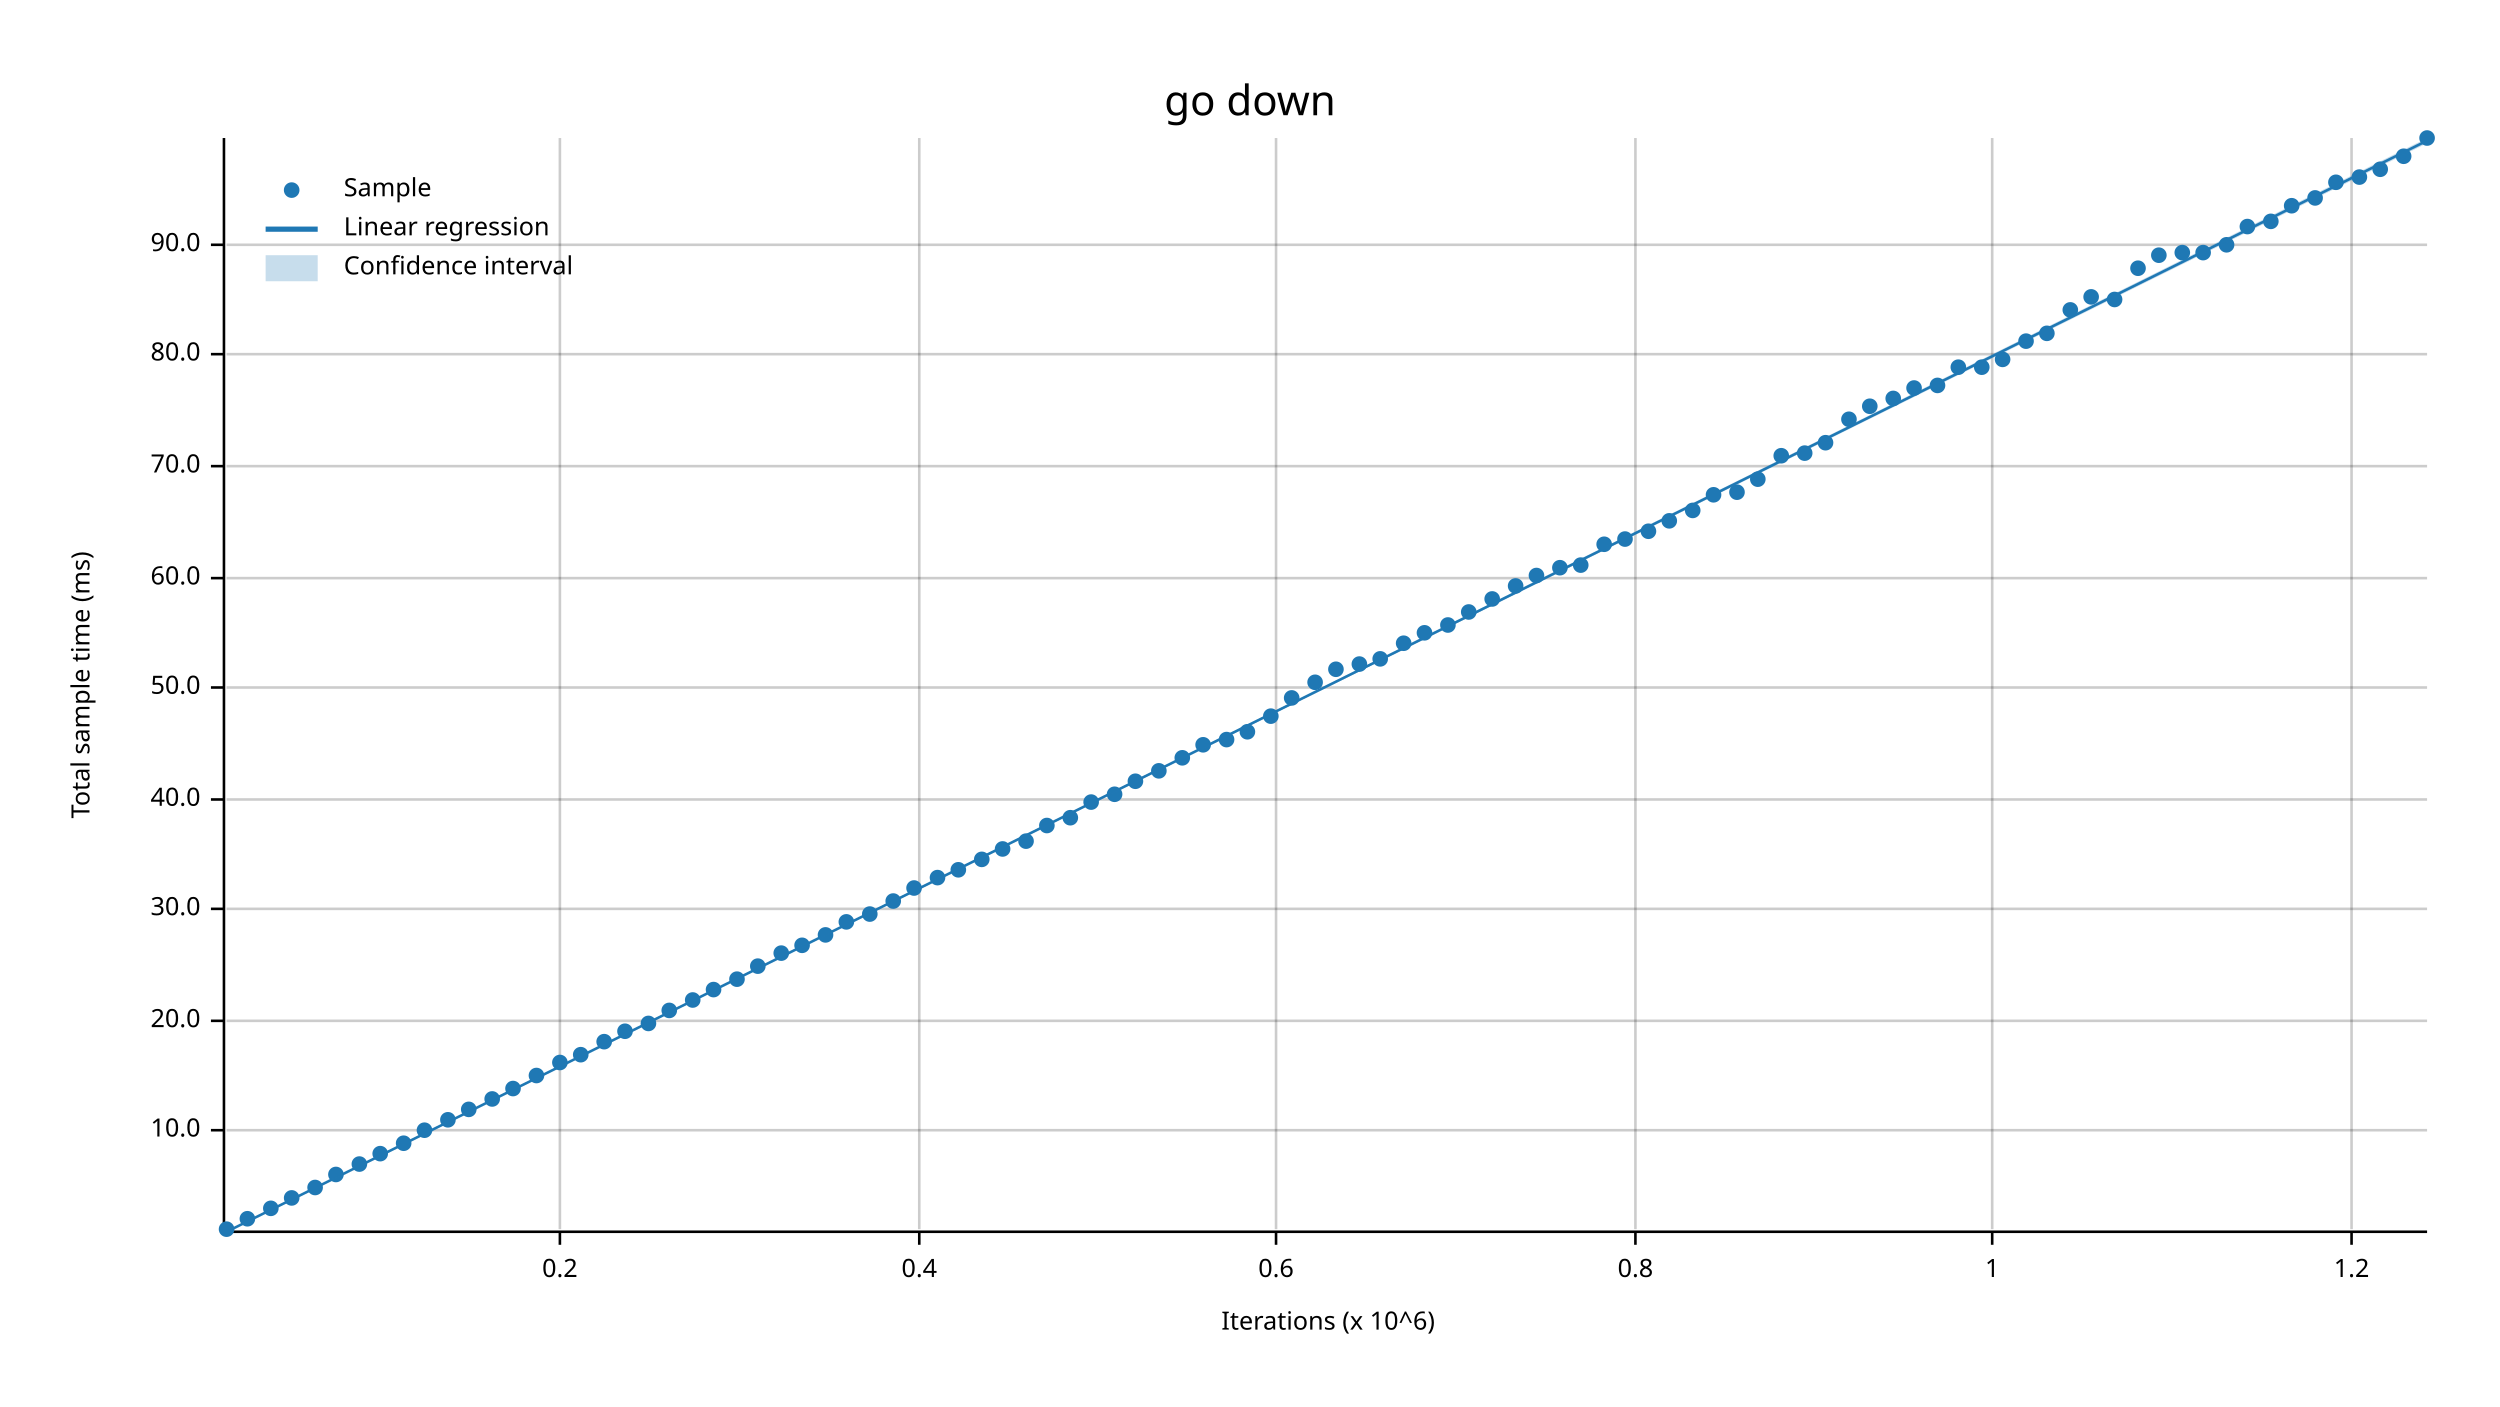
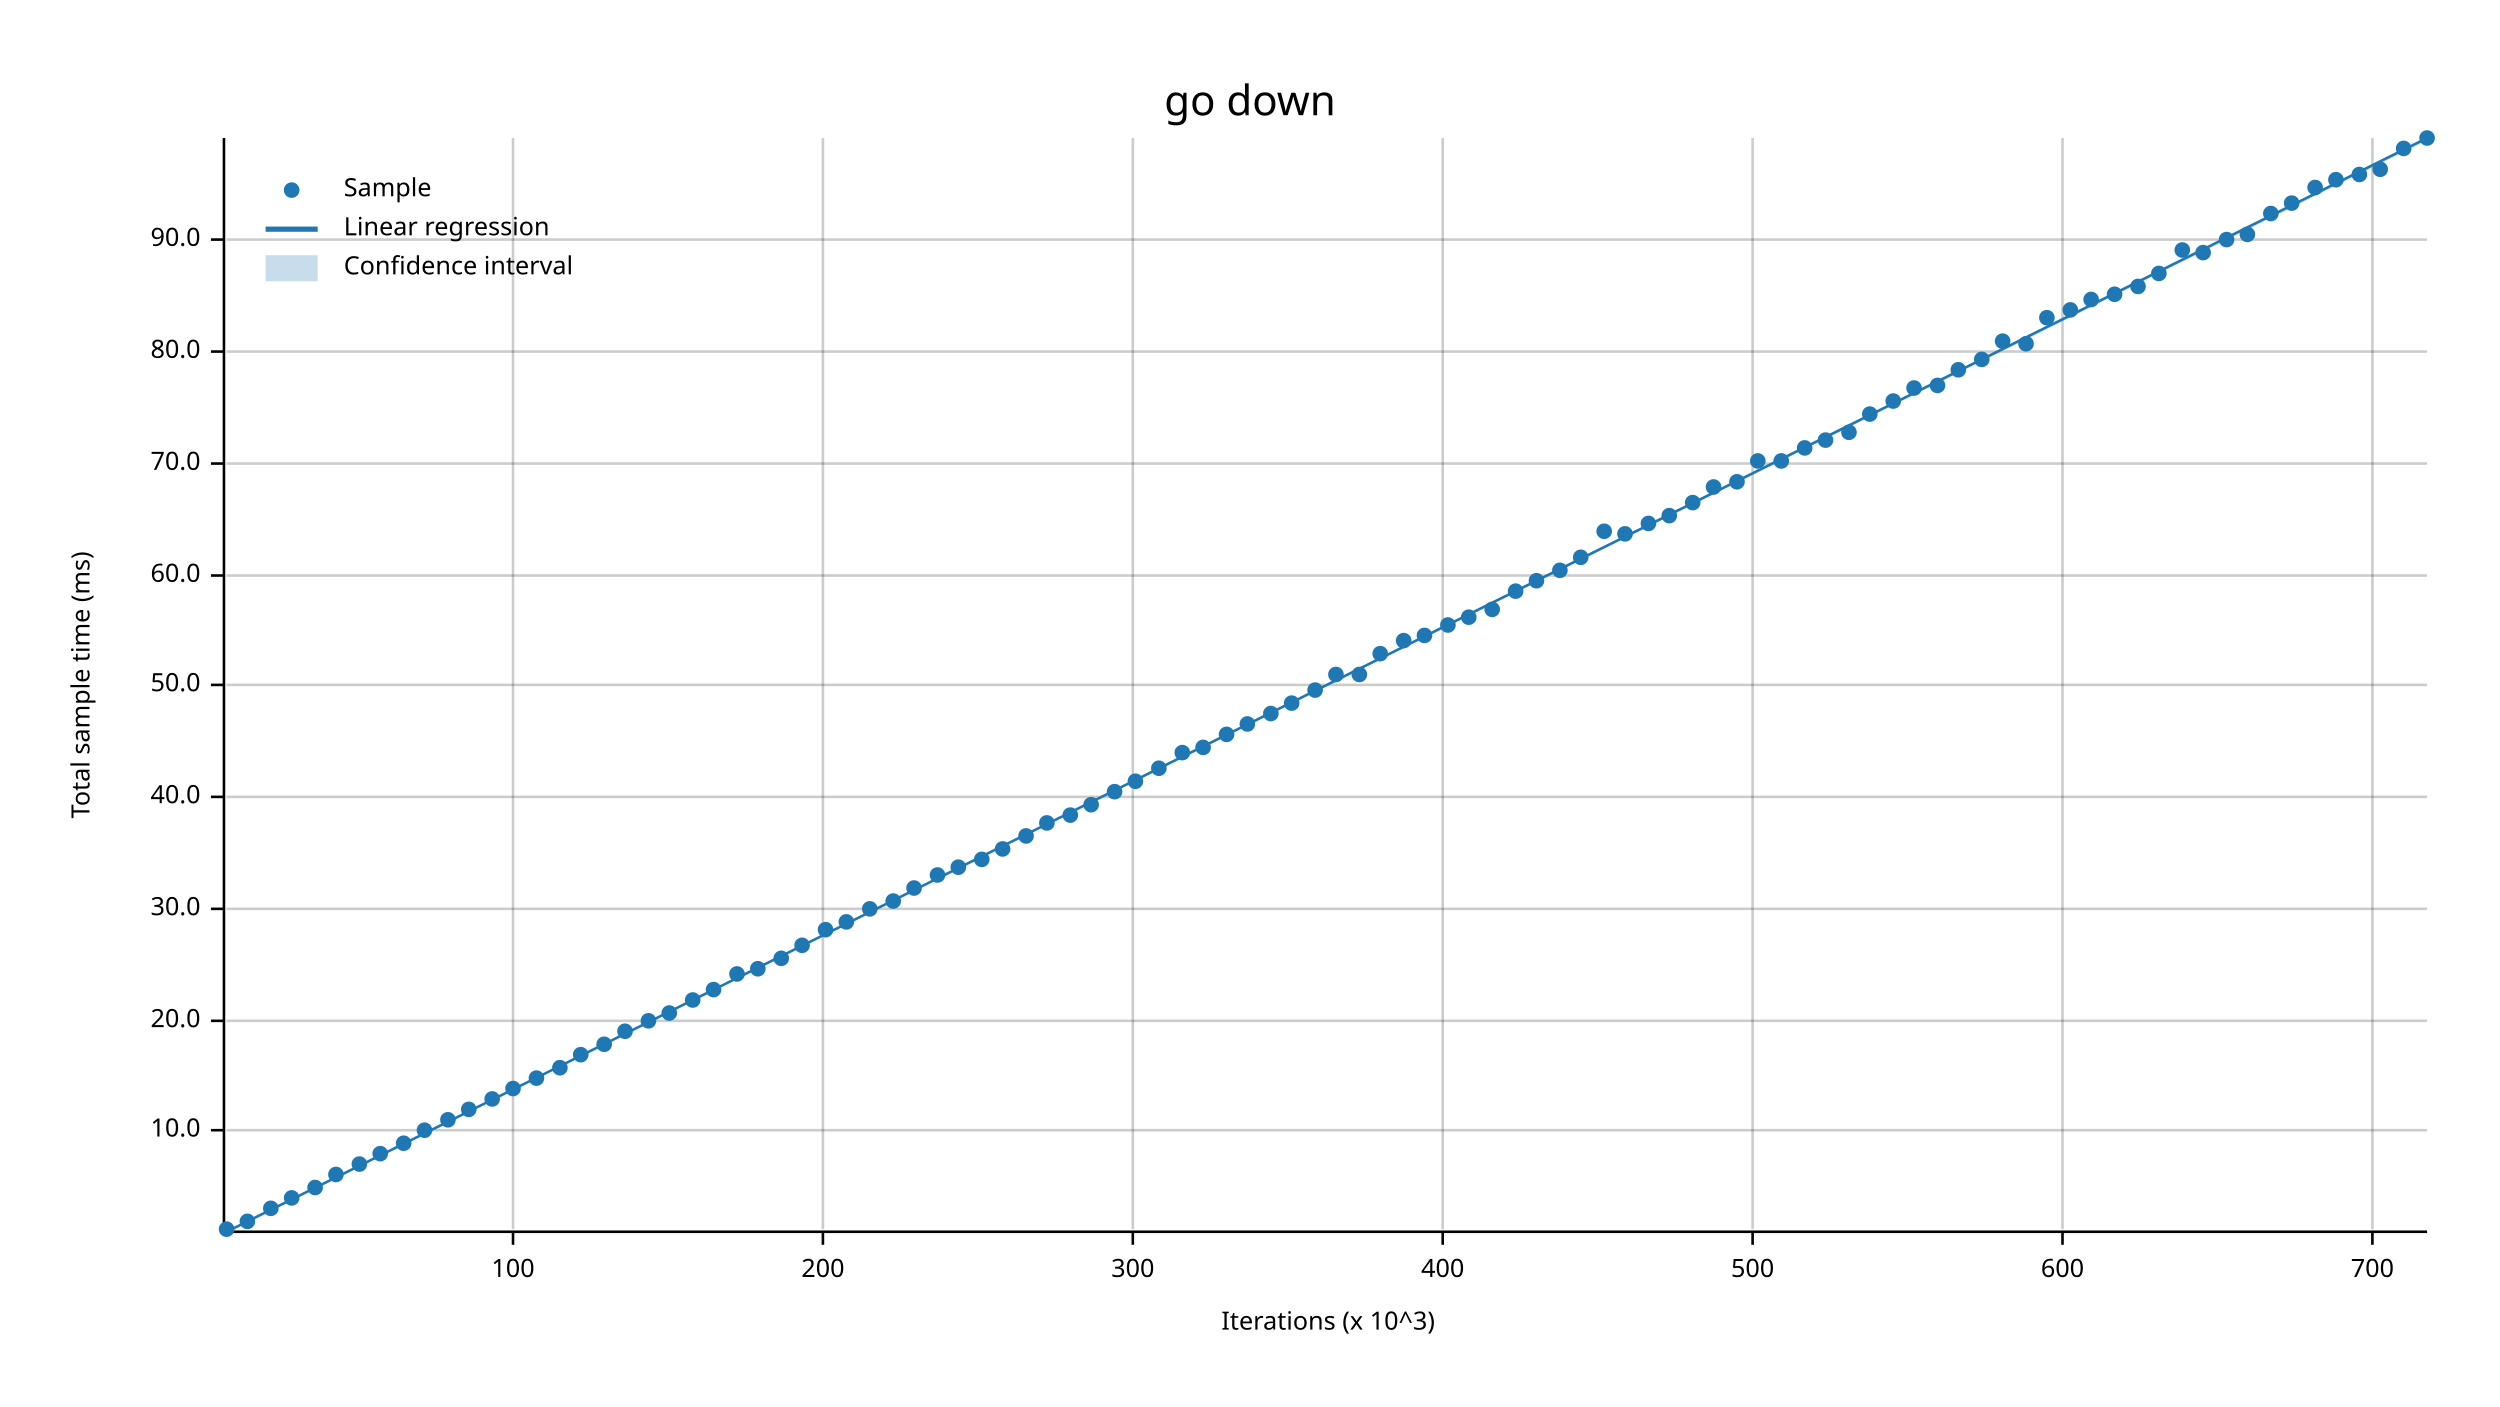
<svg xmlns="http://www.w3.org/2000/svg" width="960" height="540" viewBox="0 0 960 540">
  <text x="480" y="32" dy="0.76em" text-anchor="middle" font-family="sans-serif" font-size="16.129" opacity="1" fill="#000000">
go down
</text>
  <text x="27" y="263" dy="0.76em" text-anchor="middle" font-family="sans-serif" font-size="9.677" opacity="1" fill="#000000" transform="rotate(270, 27, 263)">
Total sample time (ms)
</text>
  <text x="510" y="513" dy="-0.5ex" text-anchor="middle" font-family="sans-serif" font-size="9.677" opacity="1" fill="#000000">
- Iterations (x 10^6)
- </text>
-   <line opacity="0.2" stroke="#000000" stroke-width="1" x1="215" y1="472" x2="215" y2="53" />
-   <line opacity="0.2" stroke="#000000" stroke-width="1" x1="353" y1="472" x2="353" y2="53" />
-   <line opacity="0.2" stroke="#000000" stroke-width="1" x1="490" y1="472" x2="490" y2="53" />
-   <line opacity="0.2" stroke="#000000" stroke-width="1" x1="628" y1="472" x2="628" y2="53" />
-   <line opacity="0.2" stroke="#000000" stroke-width="1" x1="765" y1="472" x2="765" y2="53" />
-   <line opacity="0.2" stroke="#000000" stroke-width="1" x1="903" y1="472" x2="903" y2="53" />
+ Iterations (x 10^3)
+ </text>
+   <line opacity="0.2" stroke="#000000" stroke-width="1" x1="197" y1="472" x2="197" y2="53" />
+   <line opacity="0.2" stroke="#000000" stroke-width="1" x1="316" y1="472" x2="316" y2="53" />
+   <line opacity="0.2" stroke="#000000" stroke-width="1" x1="435" y1="472" x2="435" y2="53" />
+   <line opacity="0.2" stroke="#000000" stroke-width="1" x1="554" y1="472" x2="554" y2="53" />
+   <line opacity="0.2" stroke="#000000" stroke-width="1" x1="673" y1="472" x2="673" y2="53" />
+   <line opacity="0.2" stroke="#000000" stroke-width="1" x1="792" y1="472" x2="792" y2="53" />
+   <line opacity="0.2" stroke="#000000" stroke-width="1" x1="911" y1="472" x2="911" y2="53" />
  <line opacity="0.2" stroke="#000000" stroke-width="1" x1="87" y1="434" x2="932" y2="434" />
  <line opacity="0.2" stroke="#000000" stroke-width="1" x1="87" y1="392" x2="932" y2="392" />
  <line opacity="0.2" stroke="#000000" stroke-width="1" x1="87" y1="349" x2="932" y2="349" />
-   <line opacity="0.2" stroke="#000000" stroke-width="1" x1="87" y1="307" x2="932" y2="307" />
-   <line opacity="0.2" stroke="#000000" stroke-width="1" x1="87" y1="264" x2="932" y2="264" />
-   <line opacity="0.2" stroke="#000000" stroke-width="1" x1="87" y1="222" x2="932" y2="222" />
-   <line opacity="0.2" stroke="#000000" stroke-width="1" x1="87" y1="179" x2="932" y2="179" />
-   <line opacity="0.2" stroke="#000000" stroke-width="1" x1="87" y1="136" x2="932" y2="136" />
-   <line opacity="0.2" stroke="#000000" stroke-width="1" x1="87" y1="94" x2="932" y2="94" />
+   <line opacity="0.2" stroke="#000000" stroke-width="1" x1="87" y1="306" x2="932" y2="306" />
+   <line opacity="0.2" stroke="#000000" stroke-width="1" x1="87" y1="263" x2="932" y2="263" />
+   <line opacity="0.2" stroke="#000000" stroke-width="1" x1="87" y1="221" x2="932" y2="221" />
+   <line opacity="0.2" stroke="#000000" stroke-width="1" x1="87" y1="178" x2="932" y2="178" />
+   <line opacity="0.2" stroke="#000000" stroke-width="1" x1="87" y1="135" x2="932" y2="135" />
+   <line opacity="0.2" stroke="#000000" stroke-width="1" x1="87" y1="92" x2="932" y2="92" />
  <polyline fill="none" opacity="1" stroke="#000000" stroke-width="1" points="86,53 86,472 " />
  <text x="77" y="434" dy="0.5ex" text-anchor="end" font-family="sans-serif" font-size="9.677" opacity="1" fill="#000000">
10.0
</text>
  <polyline fill="none" opacity="1" stroke="#000000" stroke-width="1" points="81,434 86,434 " />
  <text x="77" y="392" dy="0.5ex" text-anchor="end" font-family="sans-serif" font-size="9.677" opacity="1" fill="#000000">
20.0
</text>
  <polyline fill="none" opacity="1" stroke="#000000" stroke-width="1" points="81,392 86,392 " />
  <text x="77" y="349" dy="0.5ex" text-anchor="end" font-family="sans-serif" font-size="9.677" opacity="1" fill="#000000">
30.0
</text>
  <polyline fill="none" opacity="1" stroke="#000000" stroke-width="1" points="81,349 86,349 " />
-   <text x="77" y="307" dy="0.5ex" text-anchor="end" font-family="sans-serif" font-size="9.677" opacity="1" fill="#000000">
+   <text x="77" y="306" dy="0.5ex" text-anchor="end" font-family="sans-serif" font-size="9.677" opacity="1" fill="#000000">
40.0
</text>
-   <polyline fill="none" opacity="1" stroke="#000000" stroke-width="1" points="81,307 86,307 " />
-   <text x="77" y="264" dy="0.5ex" text-anchor="end" font-family="sans-serif" font-size="9.677" opacity="1" fill="#000000">
+   <polyline fill="none" opacity="1" stroke="#000000" stroke-width="1" points="81,306 86,306 " />
+   <text x="77" y="263" dy="0.5ex" text-anchor="end" font-family="sans-serif" font-size="9.677" opacity="1" fill="#000000">
50.0
</text>
-   <polyline fill="none" opacity="1" stroke="#000000" stroke-width="1" points="81,264 86,264 " />
-   <text x="77" y="222" dy="0.5ex" text-anchor="end" font-family="sans-serif" font-size="9.677" opacity="1" fill="#000000">
+   <polyline fill="none" opacity="1" stroke="#000000" stroke-width="1" points="81,263 86,263 " />
+   <text x="77" y="221" dy="0.5ex" text-anchor="end" font-family="sans-serif" font-size="9.677" opacity="1" fill="#000000">
60.0
</text>
-   <polyline fill="none" opacity="1" stroke="#000000" stroke-width="1" points="81,222 86,222 " />
-   <text x="77" y="179" dy="0.5ex" text-anchor="end" font-family="sans-serif" font-size="9.677" opacity="1" fill="#000000">
+   <polyline fill="none" opacity="1" stroke="#000000" stroke-width="1" points="81,221 86,221 " />
+   <text x="77" y="178" dy="0.5ex" text-anchor="end" font-family="sans-serif" font-size="9.677" opacity="1" fill="#000000">
70.0
</text>
-   <polyline fill="none" opacity="1" stroke="#000000" stroke-width="1" points="81,179 86,179 " />
-   <text x="77" y="136" dy="0.5ex" text-anchor="end" font-family="sans-serif" font-size="9.677" opacity="1" fill="#000000">
+   <polyline fill="none" opacity="1" stroke="#000000" stroke-width="1" points="81,178 86,178 " />
+   <text x="77" y="135" dy="0.5ex" text-anchor="end" font-family="sans-serif" font-size="9.677" opacity="1" fill="#000000">
80.0
</text>
-   <polyline fill="none" opacity="1" stroke="#000000" stroke-width="1" points="81,136 86,136 " />
-   <text x="77" y="94" dy="0.5ex" text-anchor="end" font-family="sans-serif" font-size="9.677" opacity="1" fill="#000000">
+   <polyline fill="none" opacity="1" stroke="#000000" stroke-width="1" points="81,135 86,135 " />
+   <text x="77" y="92" dy="0.5ex" text-anchor="end" font-family="sans-serif" font-size="9.677" opacity="1" fill="#000000">
90.0
</text>
-   <polyline fill="none" opacity="1" stroke="#000000" stroke-width="1" points="81,94 86,94 " />
+   <polyline fill="none" opacity="1" stroke="#000000" stroke-width="1" points="81,92 86,92 " />
  <polyline fill="none" opacity="1" stroke="#000000" stroke-width="1" points="87,473 932,473 " />
-   <text x="215" y="483" dy="0.76em" text-anchor="middle" font-family="sans-serif" font-size="9.677" opacity="1" fill="#000000">
- 0.2
- </text>
-   <polyline fill="none" opacity="1" stroke="#000000" stroke-width="1" points="215,473 215,478 " />
-   <text x="353" y="483" dy="0.76em" text-anchor="middle" font-family="sans-serif" font-size="9.677" opacity="1" fill="#000000">
- 0.4
- </text>
-   <polyline fill="none" opacity="1" stroke="#000000" stroke-width="1" points="353,473 353,478 " />
-   <text x="490" y="483" dy="0.76em" text-anchor="middle" font-family="sans-serif" font-size="9.677" opacity="1" fill="#000000">
- 0.6
- </text>
-   <polyline fill="none" opacity="1" stroke="#000000" stroke-width="1" points="490,473 490,478 " />
-   <text x="628" y="483" dy="0.76em" text-anchor="middle" font-family="sans-serif" font-size="9.677" opacity="1" fill="#000000">
- 0.8
- </text>
-   <polyline fill="none" opacity="1" stroke="#000000" stroke-width="1" points="628,473 628,478 " />
-   <text x="765" y="483" dy="0.76em" text-anchor="middle" font-family="sans-serif" font-size="9.677" opacity="1" fill="#000000">
- 1
- </text>
-   <polyline fill="none" opacity="1" stroke="#000000" stroke-width="1" points="765,473 765,478 " />
-   <text x="903" y="483" dy="0.76em" text-anchor="middle" font-family="sans-serif" font-size="9.677" opacity="1" fill="#000000">
- 1.2
- </text>
-   <polyline fill="none" opacity="1" stroke="#000000" stroke-width="1" points="903,473 903,478 " />
+   <text x="197" y="483" dy="0.76em" text-anchor="middle" font-family="sans-serif" font-size="9.677" opacity="1" fill="#000000">
+ 100
+ </text>
+   <polyline fill="none" opacity="1" stroke="#000000" stroke-width="1" points="197,473 197,478 " />
+   <text x="316" y="483" dy="0.76em" text-anchor="middle" font-family="sans-serif" font-size="9.677" opacity="1" fill="#000000">
+ 200
+ </text>
+   <polyline fill="none" opacity="1" stroke="#000000" stroke-width="1" points="316,473 316,478 " />
+   <text x="435" y="483" dy="0.76em" text-anchor="middle" font-family="sans-serif" font-size="9.677" opacity="1" fill="#000000">
+ 300
+ </text>
+   <polyline fill="none" opacity="1" stroke="#000000" stroke-width="1" points="435,473 435,478 " />
+   <text x="554" y="483" dy="0.76em" text-anchor="middle" font-family="sans-serif" font-size="9.677" opacity="1" fill="#000000">
+ 400
+ </text>
+   <polyline fill="none" opacity="1" stroke="#000000" stroke-width="1" points="554,473 554,478 " />
+   <text x="673" y="483" dy="0.76em" text-anchor="middle" font-family="sans-serif" font-size="9.677" opacity="1" fill="#000000">
+ 500
+ </text>
+   <polyline fill="none" opacity="1" stroke="#000000" stroke-width="1" points="673,473 673,478 " />
+   <text x="792" y="483" dy="0.76em" text-anchor="middle" font-family="sans-serif" font-size="9.677" opacity="1" fill="#000000">
+ 600
+ </text>
+   <polyline fill="none" opacity="1" stroke="#000000" stroke-width="1" points="792,473 792,478 " />
+   <text x="911" y="483" dy="0.76em" text-anchor="middle" font-family="sans-serif" font-size="9.677" opacity="1" fill="#000000">
+ 700
+ </text>
+   <polyline fill="none" opacity="1" stroke="#000000" stroke-width="1" points="911,473 911,478 " />
  <circle cx="87" cy="472" r="3" opacity="1" fill="#1F78B4" stroke="none" stroke-width="1" />
-   <circle cx="95" cy="468" r="3" opacity="1" fill="#1F78B4" stroke="none" stroke-width="1" />
+   <circle cx="95" cy="469" r="3" opacity="1" fill="#1F78B4" stroke="none" stroke-width="1" />
  <circle cx="104" cy="464" r="3" opacity="1" fill="#1F78B4" stroke="none" stroke-width="1" />
  <circle cx="112" cy="460" r="3" opacity="1" fill="#1F78B4" stroke="none" stroke-width="1" />
  <circle cx="121" cy="456" r="3" opacity="1" fill="#1F78B4" stroke="none" stroke-width="1" />
  <circle cx="129" cy="451" r="3" opacity="1" fill="#1F78B4" stroke="none" stroke-width="1" />
  <circle cx="138" cy="447" r="3" opacity="1" fill="#1F78B4" stroke="none" stroke-width="1" />
  <circle cx="146" cy="443" r="3" opacity="1" fill="#1F78B4" stroke="none" stroke-width="1" />
  <circle cx="155" cy="439" r="3" opacity="1" fill="#1F78B4" stroke="none" stroke-width="1" />
  <circle cx="163" cy="434" r="3" opacity="1" fill="#1F78B4" stroke="none" stroke-width="1" />
  <circle cx="172" cy="430" r="3" opacity="1" fill="#1F78B4" stroke="none" stroke-width="1" />
  <circle cx="180" cy="426" r="3" opacity="1" fill="#1F78B4" stroke="none" stroke-width="1" />
  <circle cx="189" cy="422" r="3" opacity="1" fill="#1F78B4" stroke="none" stroke-width="1" />
  <circle cx="197" cy="418" r="3" opacity="1" fill="#1F78B4" stroke="none" stroke-width="1" />
-   <circle cx="206" cy="413" r="3" opacity="1" fill="#1F78B4" stroke="none" stroke-width="1" />
-   <circle cx="215" cy="408" r="3" opacity="1" fill="#1F78B4" stroke="none" stroke-width="1" />
+   <circle cx="206" cy="414" r="3" opacity="1" fill="#1F78B4" stroke="none" stroke-width="1" />
+   <circle cx="215" cy="410" r="3" opacity="1" fill="#1F78B4" stroke="none" stroke-width="1" />
  <circle cx="223" cy="405" r="3" opacity="1" fill="#1F78B4" stroke="none" stroke-width="1" />
-   <circle cx="232" cy="400" r="3" opacity="1" fill="#1F78B4" stroke="none" stroke-width="1" />
+   <circle cx="232" cy="401" r="3" opacity="1" fill="#1F78B4" stroke="none" stroke-width="1" />
  <circle cx="240" cy="396" r="3" opacity="1" fill="#1F78B4" stroke="none" stroke-width="1" />
-   <circle cx="249" cy="393" r="3" opacity="1" fill="#1F78B4" stroke="none" stroke-width="1" />
-   <circle cx="257" cy="388" r="3" opacity="1" fill="#1F78B4" stroke="none" stroke-width="1" />
+   <circle cx="249" cy="392" r="3" opacity="1" fill="#1F78B4" stroke="none" stroke-width="1" />
+   <circle cx="257" cy="389" r="3" opacity="1" fill="#1F78B4" stroke="none" stroke-width="1" />
  <circle cx="266" cy="384" r="3" opacity="1" fill="#1F78B4" stroke="none" stroke-width="1" />
  <circle cx="274" cy="380" r="3" opacity="1" fill="#1F78B4" stroke="none" stroke-width="1" />
-   <circle cx="283" cy="376" r="3" opacity="1" fill="#1F78B4" stroke="none" stroke-width="1" />
-   <circle cx="291" cy="371" r="3" opacity="1" fill="#1F78B4" stroke="none" stroke-width="1" />
-   <circle cx="300" cy="366" r="3" opacity="1" fill="#1F78B4" stroke="none" stroke-width="1" />
+   <circle cx="283" cy="374" r="3" opacity="1" fill="#1F78B4" stroke="none" stroke-width="1" />
+   <circle cx="291" cy="372" r="3" opacity="1" fill="#1F78B4" stroke="none" stroke-width="1" />
+   <circle cx="300" cy="368" r="3" opacity="1" fill="#1F78B4" stroke="none" stroke-width="1" />
  <circle cx="308" cy="363" r="3" opacity="1" fill="#1F78B4" stroke="none" stroke-width="1" />
-   <circle cx="317" cy="359" r="3" opacity="1" fill="#1F78B4" stroke="none" stroke-width="1" />
+   <circle cx="317" cy="357" r="3" opacity="1" fill="#1F78B4" stroke="none" stroke-width="1" />
  <circle cx="325" cy="354" r="3" opacity="1" fill="#1F78B4" stroke="none" stroke-width="1" />
-   <circle cx="334" cy="351" r="3" opacity="1" fill="#1F78B4" stroke="none" stroke-width="1" />
+   <circle cx="334" cy="349" r="3" opacity="1" fill="#1F78B4" stroke="none" stroke-width="1" />
  <circle cx="343" cy="346" r="3" opacity="1" fill="#1F78B4" stroke="none" stroke-width="1" />
  <circle cx="351" cy="341" r="3" opacity="1" fill="#1F78B4" stroke="none" stroke-width="1" />
-   <circle cx="360" cy="337" r="3" opacity="1" fill="#1F78B4" stroke="none" stroke-width="1" />
-   <circle cx="368" cy="334" r="3" opacity="1" fill="#1F78B4" stroke="none" stroke-width="1" />
+   <circle cx="360" cy="336" r="3" opacity="1" fill="#1F78B4" stroke="none" stroke-width="1" />
+   <circle cx="368" cy="333" r="3" opacity="1" fill="#1F78B4" stroke="none" stroke-width="1" />
  <circle cx="377" cy="330" r="3" opacity="1" fill="#1F78B4" stroke="none" stroke-width="1" />
  <circle cx="385" cy="326" r="3" opacity="1" fill="#1F78B4" stroke="none" stroke-width="1" />
-   <circle cx="394" cy="323" r="3" opacity="1" fill="#1F78B4" stroke="none" stroke-width="1" />
-   <circle cx="402" cy="317" r="3" opacity="1" fill="#1F78B4" stroke="none" stroke-width="1" />
-   <circle cx="411" cy="314" r="3" opacity="1" fill="#1F78B4" stroke="none" stroke-width="1" />
-   <circle cx="419" cy="308" r="3" opacity="1" fill="#1F78B4" stroke="none" stroke-width="1" />
-   <circle cx="428" cy="305" r="3" opacity="1" fill="#1F78B4" stroke="none" stroke-width="1" />
+   <circle cx="394" cy="321" r="3" opacity="1" fill="#1F78B4" stroke="none" stroke-width="1" />
+   <circle cx="402" cy="316" r="3" opacity="1" fill="#1F78B4" stroke="none" stroke-width="1" />
+   <circle cx="411" cy="313" r="3" opacity="1" fill="#1F78B4" stroke="none" stroke-width="1" />
+   <circle cx="419" cy="309" r="3" opacity="1" fill="#1F78B4" stroke="none" stroke-width="1" />
+   <circle cx="428" cy="304" r="3" opacity="1" fill="#1F78B4" stroke="none" stroke-width="1" />
  <circle cx="436" cy="300" r="3" opacity="1" fill="#1F78B4" stroke="none" stroke-width="1" />
-   <circle cx="445" cy="296" r="3" opacity="1" fill="#1F78B4" stroke="none" stroke-width="1" />
-   <circle cx="454" cy="291" r="3" opacity="1" fill="#1F78B4" stroke="none" stroke-width="1" />
-   <circle cx="462" cy="286" r="3" opacity="1" fill="#1F78B4" stroke="none" stroke-width="1" />
-   <circle cx="471" cy="284" r="3" opacity="1" fill="#1F78B4" stroke="none" stroke-width="1" />
-   <circle cx="479" cy="281" r="3" opacity="1" fill="#1F78B4" stroke="none" stroke-width="1" />
-   <circle cx="488" cy="275" r="3" opacity="1" fill="#1F78B4" stroke="none" stroke-width="1" />
-   <circle cx="496" cy="268" r="3" opacity="1" fill="#1F78B4" stroke="none" stroke-width="1" />
-   <circle cx="505" cy="262" r="3" opacity="1" fill="#1F78B4" stroke="none" stroke-width="1" />
-   <circle cx="513" cy="257" r="3" opacity="1" fill="#1F78B4" stroke="none" stroke-width="1" />
-   <circle cx="522" cy="255" r="3" opacity="1" fill="#1F78B4" stroke="none" stroke-width="1" />
-   <circle cx="530" cy="253" r="3" opacity="1" fill="#1F78B4" stroke="none" stroke-width="1" />
-   <circle cx="539" cy="247" r="3" opacity="1" fill="#1F78B4" stroke="none" stroke-width="1" />
-   <circle cx="547" cy="243" r="3" opacity="1" fill="#1F78B4" stroke="none" stroke-width="1" />
+   <circle cx="445" cy="295" r="3" opacity="1" fill="#1F78B4" stroke="none" stroke-width="1" />
+   <circle cx="454" cy="289" r="3" opacity="1" fill="#1F78B4" stroke="none" stroke-width="1" />
+   <circle cx="462" cy="287" r="3" opacity="1" fill="#1F78B4" stroke="none" stroke-width="1" />
+   <circle cx="471" cy="282" r="3" opacity="1" fill="#1F78B4" stroke="none" stroke-width="1" />
+   <circle cx="479" cy="278" r="3" opacity="1" fill="#1F78B4" stroke="none" stroke-width="1" />
+   <circle cx="488" cy="274" r="3" opacity="1" fill="#1F78B4" stroke="none" stroke-width="1" />
+   <circle cx="496" cy="270" r="3" opacity="1" fill="#1F78B4" stroke="none" stroke-width="1" />
+   <circle cx="505" cy="265" r="3" opacity="1" fill="#1F78B4" stroke="none" stroke-width="1" />
+   <circle cx="513" cy="259" r="3" opacity="1" fill="#1F78B4" stroke="none" stroke-width="1" />
+   <circle cx="522" cy="259" r="3" opacity="1" fill="#1F78B4" stroke="none" stroke-width="1" />
+   <circle cx="530" cy="251" r="3" opacity="1" fill="#1F78B4" stroke="none" stroke-width="1" />
+   <circle cx="539" cy="246" r="3" opacity="1" fill="#1F78B4" stroke="none" stroke-width="1" />
+   <circle cx="547" cy="244" r="3" opacity="1" fill="#1F78B4" stroke="none" stroke-width="1" />
  <circle cx="556" cy="240" r="3" opacity="1" fill="#1F78B4" stroke="none" stroke-width="1" />
-   <circle cx="564" cy="235" r="3" opacity="1" fill="#1F78B4" stroke="none" stroke-width="1" />
-   <circle cx="573" cy="230" r="3" opacity="1" fill="#1F78B4" stroke="none" stroke-width="1" />
-   <circle cx="582" cy="225" r="3" opacity="1" fill="#1F78B4" stroke="none" stroke-width="1" />
-   <circle cx="590" cy="221" r="3" opacity="1" fill="#1F78B4" stroke="none" stroke-width="1" />
-   <circle cx="599" cy="218" r="3" opacity="1" fill="#1F78B4" stroke="none" stroke-width="1" />
-   <circle cx="607" cy="217" r="3" opacity="1" fill="#1F78B4" stroke="none" stroke-width="1" />
-   <circle cx="616" cy="209" r="3" opacity="1" fill="#1F78B4" stroke="none" stroke-width="1" />
-   <circle cx="624" cy="207" r="3" opacity="1" fill="#1F78B4" stroke="none" stroke-width="1" />
-   <circle cx="633" cy="204" r="3" opacity="1" fill="#1F78B4" stroke="none" stroke-width="1" />
-   <circle cx="641" cy="200" r="3" opacity="1" fill="#1F78B4" stroke="none" stroke-width="1" />
-   <circle cx="650" cy="196" r="3" opacity="1" fill="#1F78B4" stroke="none" stroke-width="1" />
-   <circle cx="658" cy="190" r="3" opacity="1" fill="#1F78B4" stroke="none" stroke-width="1" />
-   <circle cx="667" cy="189" r="3" opacity="1" fill="#1F78B4" stroke="none" stroke-width="1" />
-   <circle cx="675" cy="184" r="3" opacity="1" fill="#1F78B4" stroke="none" stroke-width="1" />
-   <circle cx="684" cy="175" r="3" opacity="1" fill="#1F78B4" stroke="none" stroke-width="1" />
-   <circle cx="693" cy="174" r="3" opacity="1" fill="#1F78B4" stroke="none" stroke-width="1" />
-   <circle cx="701" cy="170" r="3" opacity="1" fill="#1F78B4" stroke="none" stroke-width="1" />
-   <circle cx="710" cy="161" r="3" opacity="1" fill="#1F78B4" stroke="none" stroke-width="1" />
-   <circle cx="718" cy="156" r="3" opacity="1" fill="#1F78B4" stroke="none" stroke-width="1" />
-   <circle cx="727" cy="153" r="3" opacity="1" fill="#1F78B4" stroke="none" stroke-width="1" />
+   <circle cx="564" cy="237" r="3" opacity="1" fill="#1F78B4" stroke="none" stroke-width="1" />
+   <circle cx="573" cy="234" r="3" opacity="1" fill="#1F78B4" stroke="none" stroke-width="1" />
+   <circle cx="582" cy="227" r="3" opacity="1" fill="#1F78B4" stroke="none" stroke-width="1" />
+   <circle cx="590" cy="223" r="3" opacity="1" fill="#1F78B4" stroke="none" stroke-width="1" />
+   <circle cx="599" cy="219" r="3" opacity="1" fill="#1F78B4" stroke="none" stroke-width="1" />
+   <circle cx="607" cy="214" r="3" opacity="1" fill="#1F78B4" stroke="none" stroke-width="1" />
+   <circle cx="616" cy="204" r="3" opacity="1" fill="#1F78B4" stroke="none" stroke-width="1" />
+   <circle cx="624" cy="205" r="3" opacity="1" fill="#1F78B4" stroke="none" stroke-width="1" />
+   <circle cx="633" cy="201" r="3" opacity="1" fill="#1F78B4" stroke="none" stroke-width="1" />
+   <circle cx="641" cy="198" r="3" opacity="1" fill="#1F78B4" stroke="none" stroke-width="1" />
+   <circle cx="650" cy="193" r="3" opacity="1" fill="#1F78B4" stroke="none" stroke-width="1" />
+   <circle cx="658" cy="187" r="3" opacity="1" fill="#1F78B4" stroke="none" stroke-width="1" />
+   <circle cx="667" cy="185" r="3" opacity="1" fill="#1F78B4" stroke="none" stroke-width="1" />
+   <circle cx="675" cy="177" r="3" opacity="1" fill="#1F78B4" stroke="none" stroke-width="1" />
+   <circle cx="684" cy="177" r="3" opacity="1" fill="#1F78B4" stroke="none" stroke-width="1" />
+   <circle cx="693" cy="172" r="3" opacity="1" fill="#1F78B4" stroke="none" stroke-width="1" />
+   <circle cx="701" cy="169" r="3" opacity="1" fill="#1F78B4" stroke="none" stroke-width="1" />
+   <circle cx="710" cy="166" r="3" opacity="1" fill="#1F78B4" stroke="none" stroke-width="1" />
+   <circle cx="718" cy="159" r="3" opacity="1" fill="#1F78B4" stroke="none" stroke-width="1" />
+   <circle cx="727" cy="154" r="3" opacity="1" fill="#1F78B4" stroke="none" stroke-width="1" />
  <circle cx="735" cy="149" r="3" opacity="1" fill="#1F78B4" stroke="none" stroke-width="1" />
  <circle cx="744" cy="148" r="3" opacity="1" fill="#1F78B4" stroke="none" stroke-width="1" />
-   <circle cx="752" cy="141" r="3" opacity="1" fill="#1F78B4" stroke="none" stroke-width="1" />
-   <circle cx="761" cy="141" r="3" opacity="1" fill="#1F78B4" stroke="none" stroke-width="1" />
-   <circle cx="769" cy="138" r="3" opacity="1" fill="#1F78B4" stroke="none" stroke-width="1" />
-   <circle cx="778" cy="131" r="3" opacity="1" fill="#1F78B4" stroke="none" stroke-width="1" />
-   <circle cx="786" cy="128" r="3" opacity="1" fill="#1F78B4" stroke="none" stroke-width="1" />
+   <circle cx="752" cy="142" r="3" opacity="1" fill="#1F78B4" stroke="none" stroke-width="1" />
+   <circle cx="761" cy="138" r="3" opacity="1" fill="#1F78B4" stroke="none" stroke-width="1" />
+   <circle cx="769" cy="131" r="3" opacity="1" fill="#1F78B4" stroke="none" stroke-width="1" />
+   <circle cx="778" cy="132" r="3" opacity="1" fill="#1F78B4" stroke="none" stroke-width="1" />
+   <circle cx="786" cy="122" r="3" opacity="1" fill="#1F78B4" stroke="none" stroke-width="1" />
  <circle cx="795" cy="119" r="3" opacity="1" fill="#1F78B4" stroke="none" stroke-width="1" />
-   <circle cx="803" cy="114" r="3" opacity="1" fill="#1F78B4" stroke="none" stroke-width="1" />
-   <circle cx="812" cy="115" r="3" opacity="1" fill="#1F78B4" stroke="none" stroke-width="1" />
-   <circle cx="821" cy="103" r="3" opacity="1" fill="#1F78B4" stroke="none" stroke-width="1" />
-   <circle cx="829" cy="98" r="3" opacity="1" fill="#1F78B4" stroke="none" stroke-width="1" />
-   <circle cx="838" cy="97" r="3" opacity="1" fill="#1F78B4" stroke="none" stroke-width="1" />
+   <circle cx="803" cy="115" r="3" opacity="1" fill="#1F78B4" stroke="none" stroke-width="1" />
+   <circle cx="812" cy="113" r="3" opacity="1" fill="#1F78B4" stroke="none" stroke-width="1" />
+   <circle cx="821" cy="110" r="3" opacity="1" fill="#1F78B4" stroke="none" stroke-width="1" />
+   <circle cx="829" cy="105" r="3" opacity="1" fill="#1F78B4" stroke="none" stroke-width="1" />
+   <circle cx="838" cy="96" r="3" opacity="1" fill="#1F78B4" stroke="none" stroke-width="1" />
  <circle cx="846" cy="97" r="3" opacity="1" fill="#1F78B4" stroke="none" stroke-width="1" />
-   <circle cx="855" cy="94" r="3" opacity="1" fill="#1F78B4" stroke="none" stroke-width="1" />
-   <circle cx="863" cy="87" r="3" opacity="1" fill="#1F78B4" stroke="none" stroke-width="1" />
-   <circle cx="872" cy="85" r="3" opacity="1" fill="#1F78B4" stroke="none" stroke-width="1" />
-   <circle cx="880" cy="79" r="3" opacity="1" fill="#1F78B4" stroke="none" stroke-width="1" />
-   <circle cx="889" cy="76" r="3" opacity="1" fill="#1F78B4" stroke="none" stroke-width="1" />
-   <circle cx="897" cy="70" r="3" opacity="1" fill="#1F78B4" stroke="none" stroke-width="1" />
-   <circle cx="906" cy="68" r="3" opacity="1" fill="#1F78B4" stroke="none" stroke-width="1" />
+   <circle cx="855" cy="92" r="3" opacity="1" fill="#1F78B4" stroke="none" stroke-width="1" />
+   <circle cx="863" cy="90" r="3" opacity="1" fill="#1F78B4" stroke="none" stroke-width="1" />
+   <circle cx="872" cy="82" r="3" opacity="1" fill="#1F78B4" stroke="none" stroke-width="1" />
+   <circle cx="880" cy="78" r="3" opacity="1" fill="#1F78B4" stroke="none" stroke-width="1" />
+   <circle cx="889" cy="72" r="3" opacity="1" fill="#1F78B4" stroke="none" stroke-width="1" />
+   <circle cx="897" cy="69" r="3" opacity="1" fill="#1F78B4" stroke="none" stroke-width="1" />
+   <circle cx="906" cy="67" r="3" opacity="1" fill="#1F78B4" stroke="none" stroke-width="1" />
  <circle cx="914" cy="65" r="3" opacity="1" fill="#1F78B4" stroke="none" stroke-width="1" />
-   <circle cx="923" cy="60" r="3" opacity="1" fill="#1F78B4" stroke="none" stroke-width="1" />
+   <circle cx="923" cy="57" r="3" opacity="1" fill="#1F78B4" stroke="none" stroke-width="1" />
  <circle cx="932" cy="53" r="3" opacity="1" fill="#1F78B4" stroke="none" stroke-width="1" />
-   <polyline fill="none" opacity="1" stroke="#1F78B4" stroke-width="1" points="87,473 932,54 " />
-   <polygon opacity="0.25" fill="#1F78B4" points="87,473 932,55 932,53 " />
+   <polyline fill="none" opacity="1" stroke="#1F78B4" stroke-width="1" points="87,473 932,53 " />
+   <polygon opacity="0.25" fill="#1F78B4" points="87,473 932,54 932,53 " />
  <text x="132" y="68" dy="0.76em" text-anchor="start" font-family="sans-serif" font-size="9.677" opacity="1" fill="#000000">
Sample
</text>
  <text x="132" y="83" dy="0.76em" text-anchor="start" font-family="sans-serif" font-size="9.677" opacity="1" fill="#000000">
Linear regression
</text>
  <text x="132" y="98" dy="0.76em" text-anchor="start" font-family="sans-serif" font-size="9.677" opacity="1" fill="#000000">
Confidence interval
</text>
  <circle cx="112" cy="73" r="3" opacity="1" fill="#1F78B4" stroke="none" stroke-width="1" />
  <polyline fill="none" opacity="1" stroke="#1F78B4" stroke-width="2" points="102,88 122,88 " />
  <rect x="102" y="98" width="20" height="10" opacity="0.25" fill="#1F78B4" stroke="none" />
</svg>
